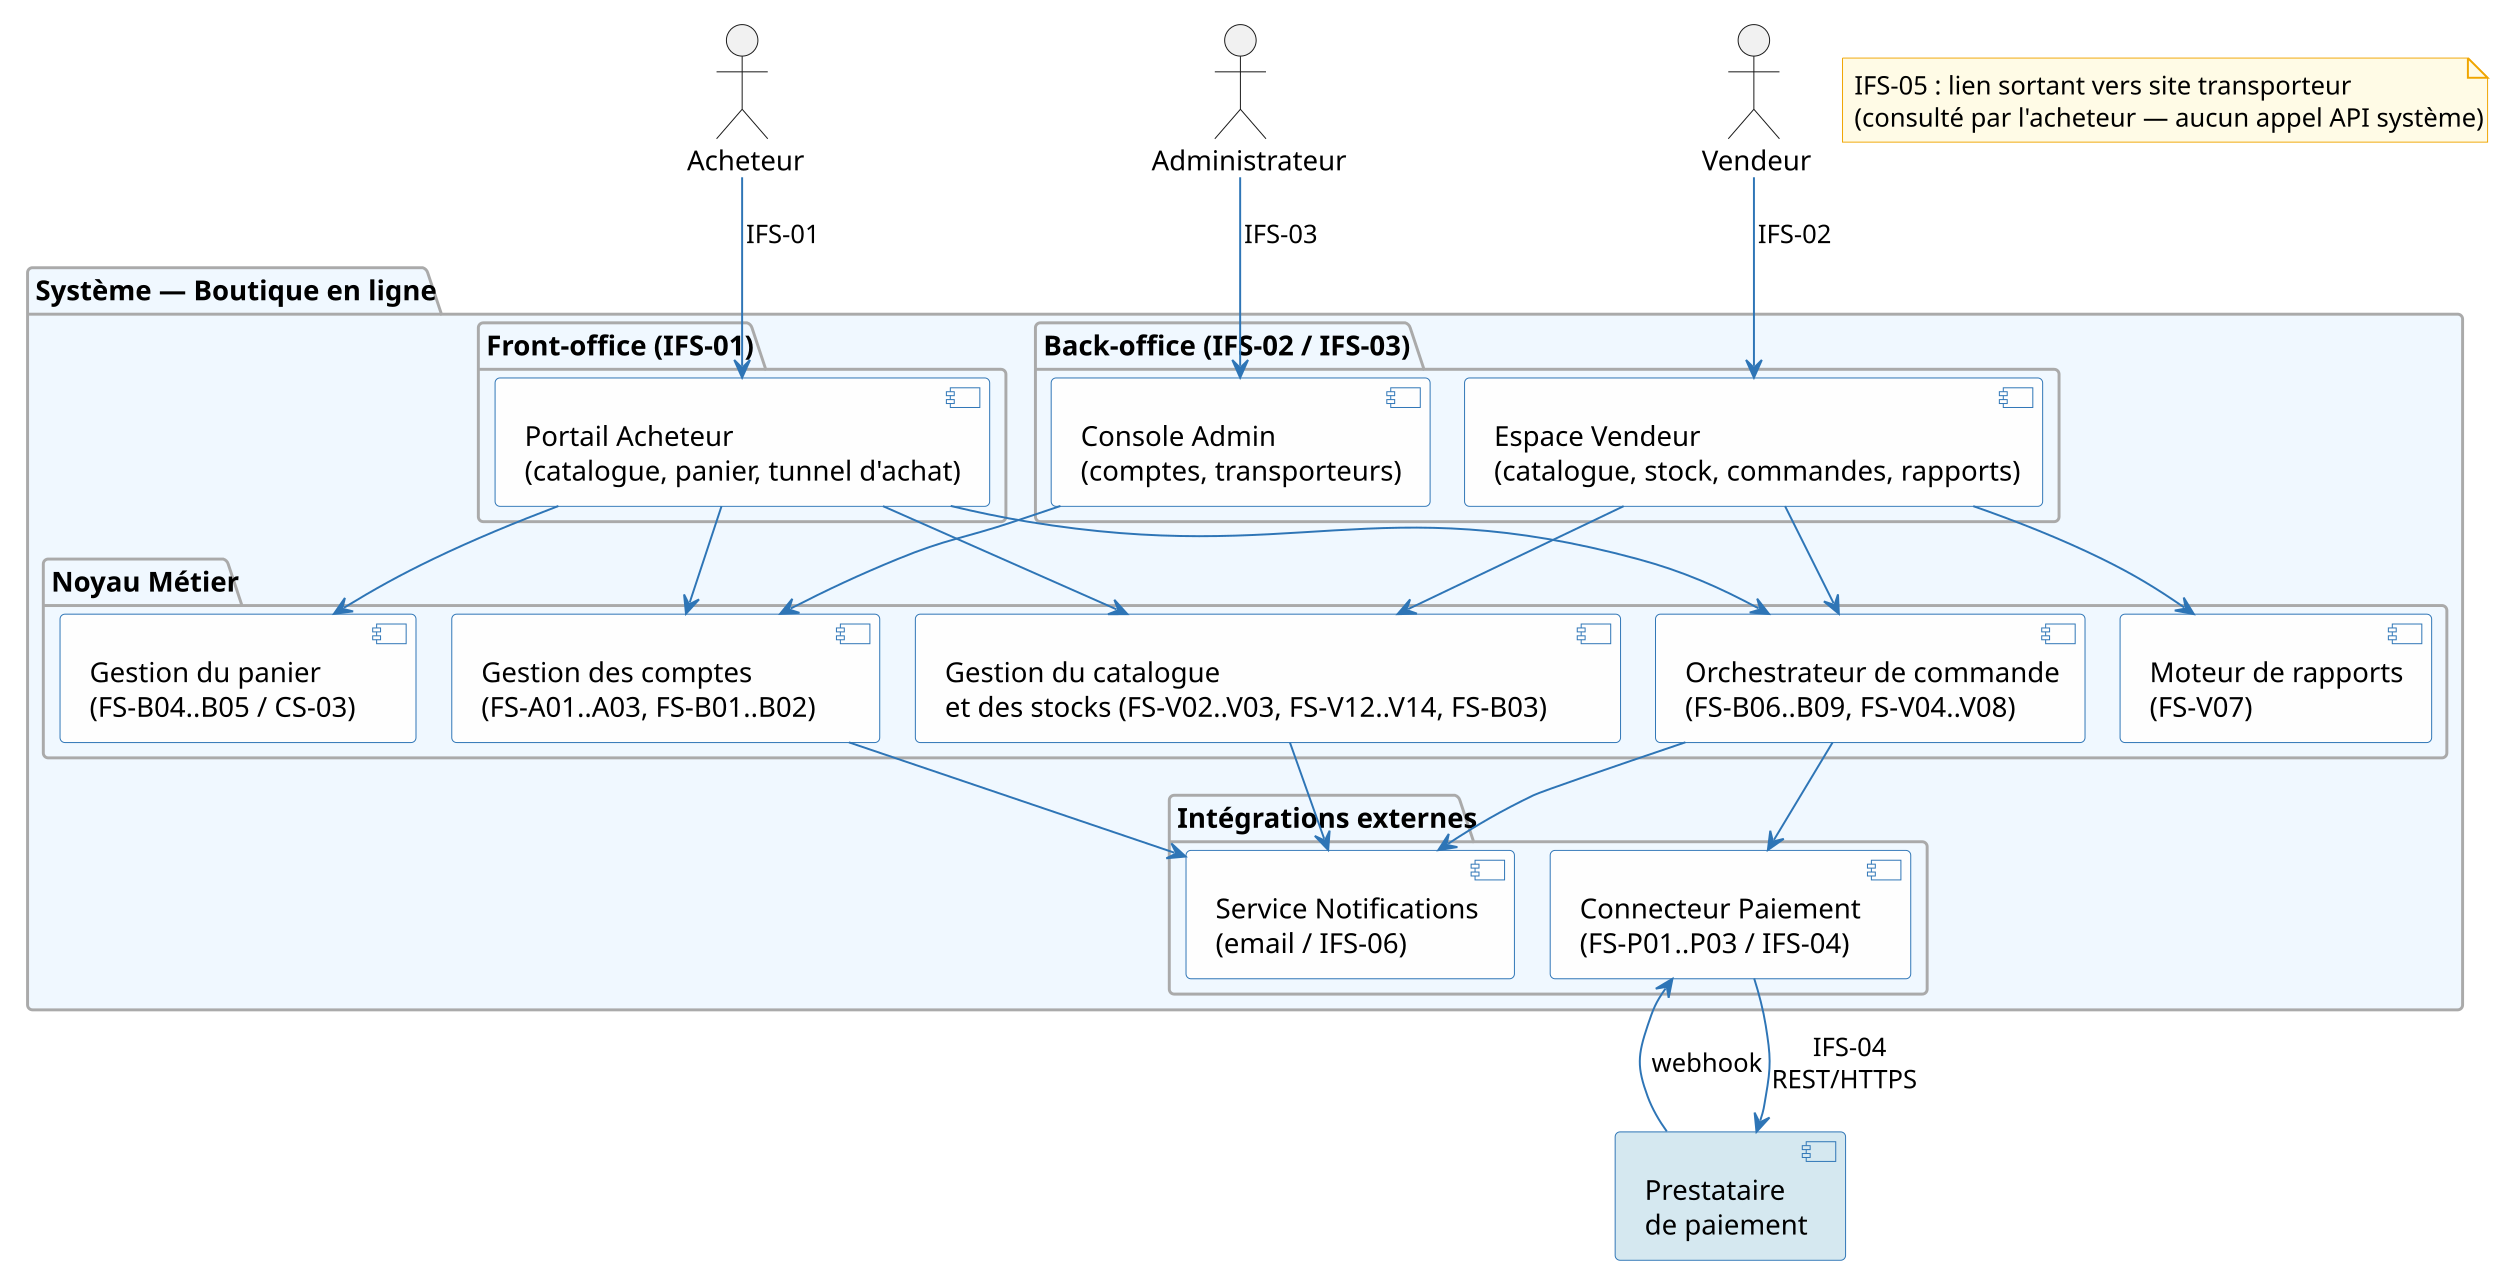
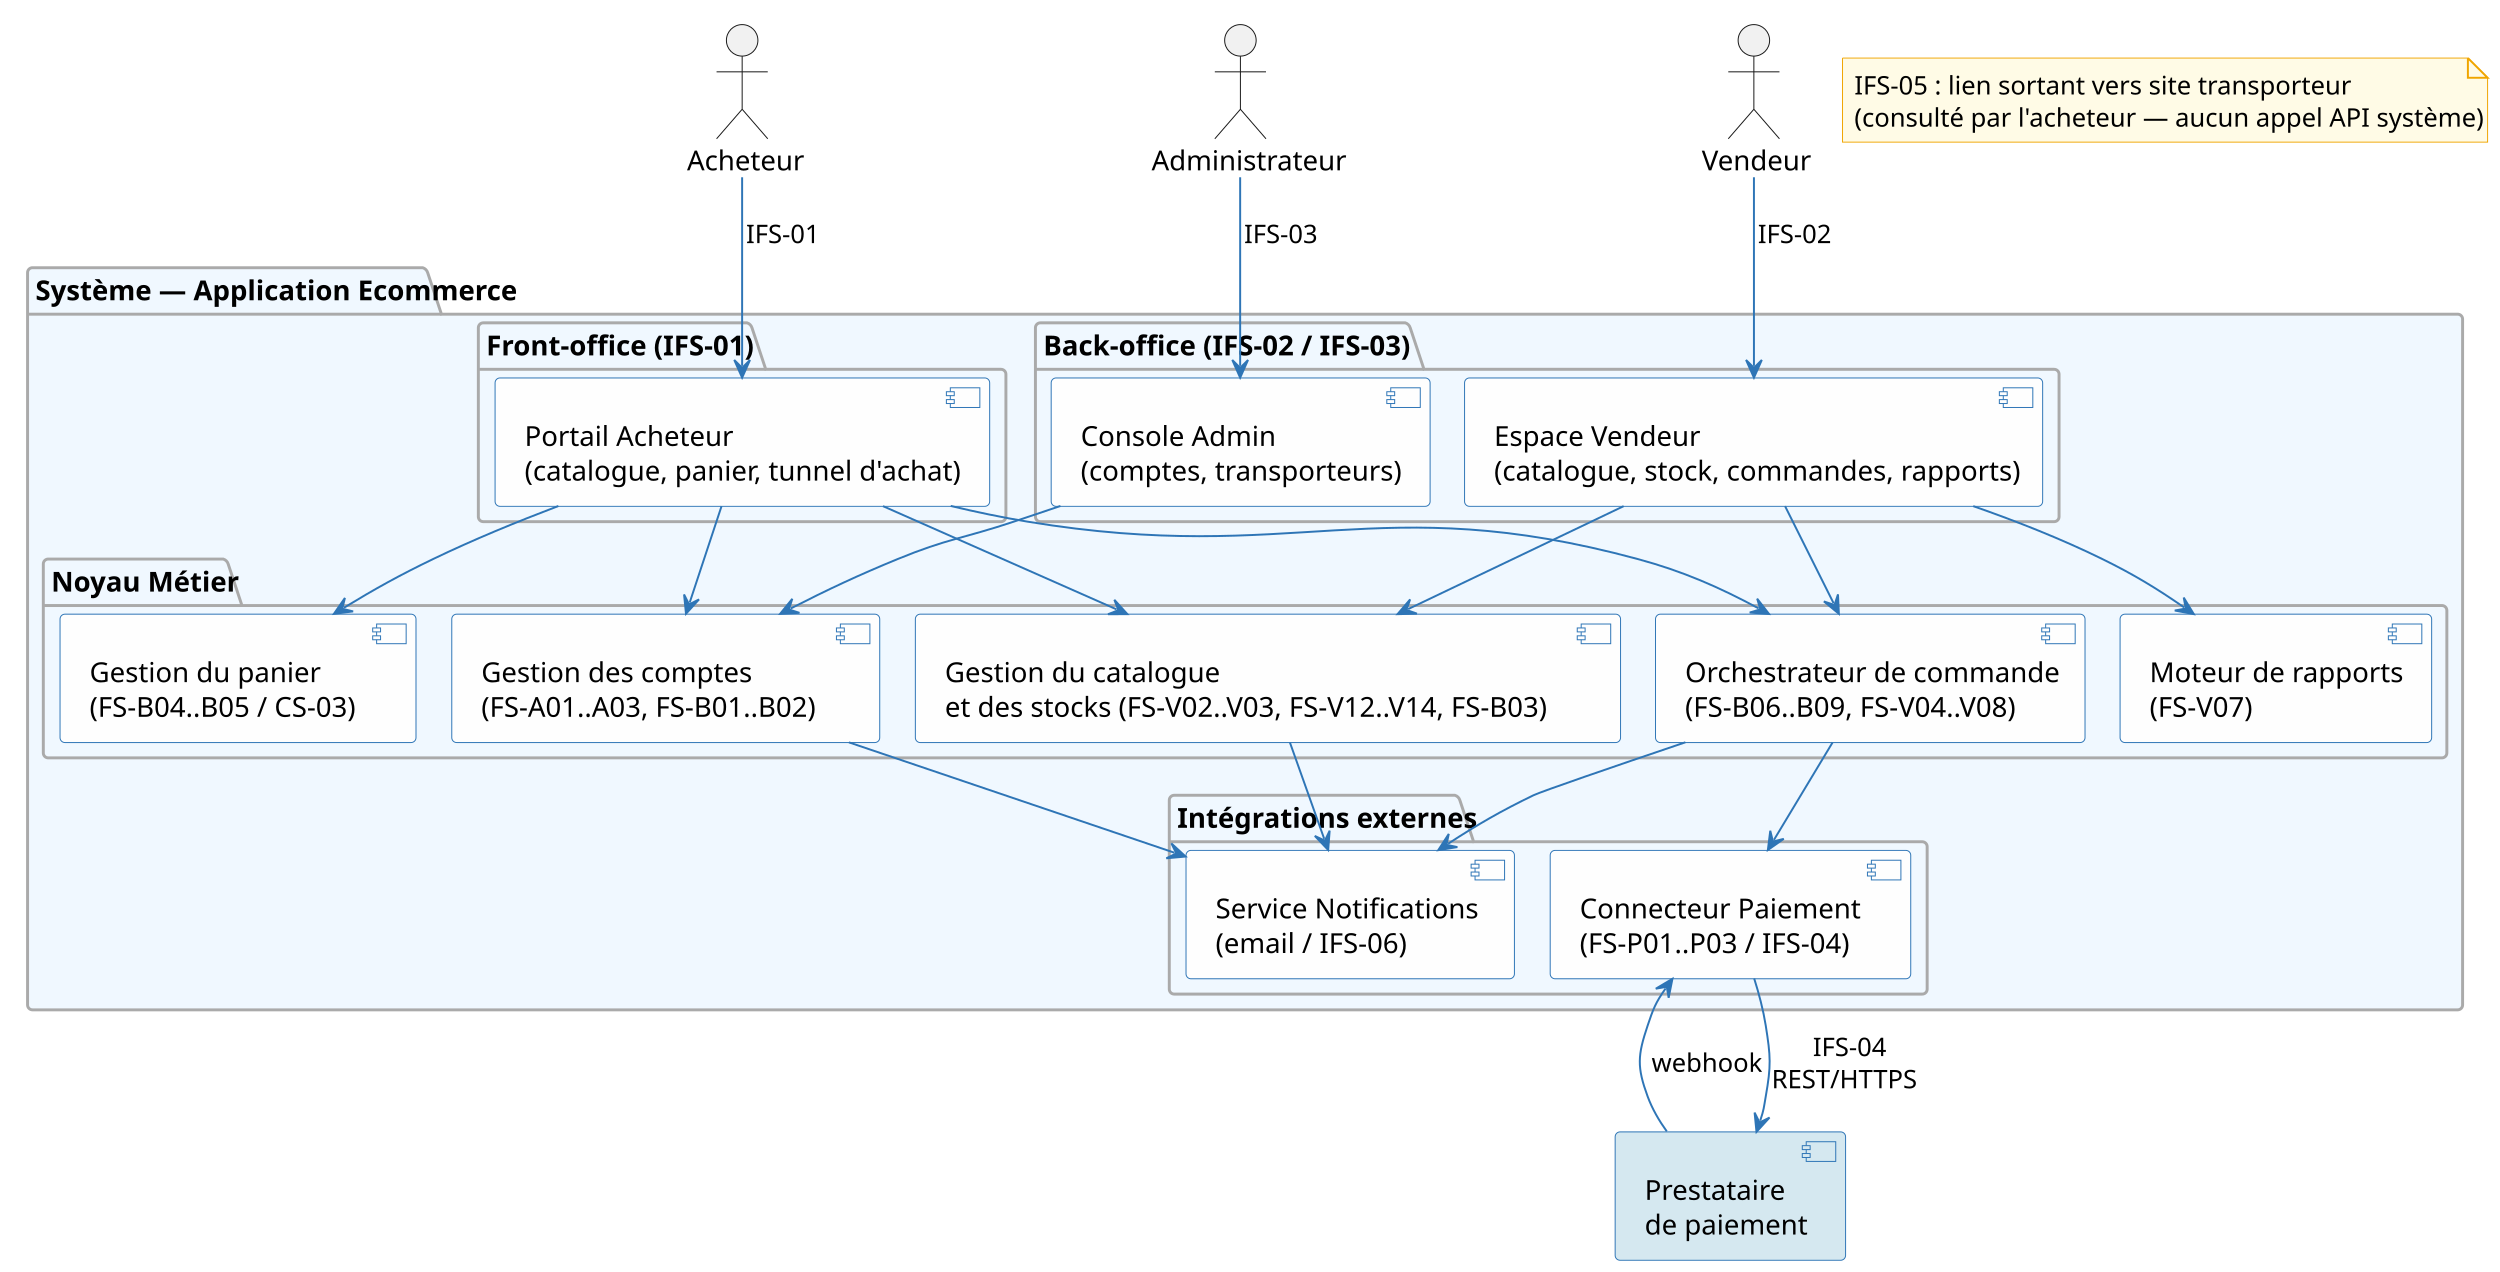
<svg xmlns="http://www.w3.org/2000/svg" contentStyleType="text/css" data-diagram-type="DESCRIPTION" height="646px" preserveAspectRatio="none" style="width:1270px;height:646px;background:#FFFFFF;" version="1.1" viewBox="0 0 1270 646" width="1270px" zoomAndPan="magnify">
  <defs />
  <g>
-     <g class="cluster" data-qualified-name="Syst.me . Boutique en ligne" data-source-line="15" id="ent0005">
+     <g class="cluster" data-qualified-name="Syst.me . Application Ecommerce" data-source-line="15" id="ent0005">
      <path d="M16.5,136 L214.751,136 A3.75,3.75 0 0 1 217.251,138.5 L224.251,159.609 L1248.5,159.609 A2.5,2.5 0 0 1 1251,162.109 L1251,510.5 A2.5,2.5 0 0 1 1248.5,513 L16.5,513 A2.5,2.5 0 0 1 14,510.5 L14,138.5 A2.5,2.5 0 0 1 16.5,136" fill="#F0F8FF" style="stroke:#AAAAAA;stroke-width:1.5;" />
      <line style="stroke:#AAAAAA;stroke-width:1.5;" x1="14" x2="224.251" y1="159.609" y2="159.609" />
-       <text fill="#000000" font-family="sans-serif" font-size="14" font-weight="bold" lengthAdjust="spacing" textLength="197.251" x="18" y="152.533">Système — Boutique en ligne</text>
-     </g>
-     <g class="cluster" data-qualified-name="Syst.me . Boutique en ligne.Front-office .IFS-01." data-source-line="17" id="ent0006">
+       <text fill="#000000" font-family="sans-serif" font-size="14" font-weight="bold" lengthAdjust="spacing" textLength="197.251" x="18" y="152.533">Système — Application Ecommerce</text>
+     </g>
+     <g class="cluster" data-qualified-name="Syst.me . Application Ecommerce.Front-office .IFS-01." data-source-line="17" id="ent0006">
      <path d="M245.5,164 L379.493,164 A3.75,3.75 0 0 1 381.993,166.5 L388.993,187.609 L508.5,187.609 A2.5,2.5 0 0 1 511,190.109 L511,262.5 A2.5,2.5 0 0 1 508.5,265 L245.5,265 A2.5,2.5 0 0 1 243,262.5 L243,166.5 A2.5,2.5 0 0 1 245.5,164" fill="#F0F8FF" style="stroke:#AAAAAA;stroke-width:1.5;" />
      <line style="stroke:#AAAAAA;stroke-width:1.5;" x1="243" x2="388.993" y1="187.609" y2="187.609" />
      <text fill="#000000" font-family="sans-serif" font-size="14" font-weight="bold" lengthAdjust="spacing" textLength="132.993" x="247" y="180.533">Front-office (IFS-01)</text>
    </g>
-     <g class="cluster" data-qualified-name="Syst.me . Boutique en ligne.Back-office .IFS-02 . IFS-03." data-source-line="21" id="ent0008">
+     <g class="cluster" data-qualified-name="Syst.me . Application Ecommerce.Back-office .IFS-02 . IFS-03." data-source-line="21" id="ent0008">
      <path d="M528.5,164 L713.879,164 A3.75,3.75 0 0 1 716.379,166.5 L723.379,187.609 L1043.5,187.609 A2.5,2.5 0 0 1 1046,190.109 L1046,262.5 A2.5,2.5 0 0 1 1043.5,265 L528.5,265 A2.5,2.5 0 0 1 526,262.5 L526,166.5 A2.5,2.5 0 0 1 528.5,164" fill="#F0F8FF" style="stroke:#AAAAAA;stroke-width:1.5;" />
      <line style="stroke:#AAAAAA;stroke-width:1.5;" x1="526" x2="723.379" y1="187.609" y2="187.609" />
      <text fill="#000000" font-family="sans-serif" font-size="14" font-weight="bold" lengthAdjust="spacing" textLength="184.379" x="530" y="180.533">Back-office (IFS-02 / IFS-03)</text>
    </g>
-     <g class="cluster" data-qualified-name="Syst.me . Boutique en ligne.Noyau M.tier" data-source-line="26" id="ent0011">
+     <g class="cluster" data-qualified-name="Syst.me . Application Ecommerce.Noyau M.tier" data-source-line="26" id="ent0011">
      <path d="M24.5,284 L113.41,284 A3.75,3.75 0 0 1 115.91,286.5 L122.91,307.609 L1240.5,307.609 A2.5,2.5 0 0 1 1243,310.109 L1243,382.5 A2.5,2.5 0 0 1 1240.5,385 L24.5,385 A2.5,2.5 0 0 1 22,382.5 L22,286.5 A2.5,2.5 0 0 1 24.5,284" fill="#F0F8FF" style="stroke:#AAAAAA;stroke-width:1.5;" />
      <line style="stroke:#AAAAAA;stroke-width:1.5;" x1="22" x2="122.91" y1="307.609" y2="307.609" />
      <text fill="#000000" font-family="sans-serif" font-size="14" font-weight="bold" lengthAdjust="spacing" textLength="87.91" x="26" y="300.533">Noyau Métier</text>
    </g>
-     <g class="cluster" data-qualified-name="Syst.me . Boutique en ligne.Int.grations externes" data-source-line="34" id="ent0017">
+     <g class="cluster" data-qualified-name="Syst.me . Application Ecommerce.Int.grations externes" data-source-line="34" id="ent0017">
      <path d="M596.5,404 L739.1,404 A3.75,3.75 0 0 1 741.6,406.5 L748.6,427.609 L976.5,427.609 A2.5,2.5 0 0 1 979,430.109 L979,502.5 A2.5,2.5 0 0 1 976.5,505 L596.5,505 A2.5,2.5 0 0 1 594,502.5 L594,406.5 A2.5,2.5 0 0 1 596.5,404" fill="#F0F8FF" style="stroke:#AAAAAA;stroke-width:1.5;" />
      <line style="stroke:#AAAAAA;stroke-width:1.5;" x1="594" x2="748.6" y1="427.609" y2="427.609" />
      <text fill="#000000" font-family="sans-serif" font-size="14" font-weight="bold" lengthAdjust="spacing" textLength="141.6" x="598" y="420.533">Intégrations externes</text>
    </g>
    <g class="entity" data-qualified-name="Buyer" data-source-line="11" id="ent0002">
      <ellipse cx="377.017" cy="20.5" fill="#F1F1F1" rx="8" ry="8" style="stroke:#181818;stroke-width:0.5;" />
      <path d="M377.017,28.5 L377.017,55.5 M364.017,36.5 L390.017,36.5 M377.017,55.5 L364.017,70.5 M377.017,55.5 L390.017,70.5" fill="none" style="stroke:#181818;stroke-width:0.5;" />
      <text fill="#000000" font-family="sans-serif" font-size="14" lengthAdjust="spacing" textLength="56.034" x="349" y="86.533">Acheteur</text>
    </g>
    <g class="entity" data-qualified-name="Vendor" data-source-line="12" id="ent0003">
      <ellipse cx="890.965" cy="20.5" fill="#F1F1F1" rx="8" ry="8" style="stroke:#181818;stroke-width:0.5;" />
      <path d="M890.965,28.5 L890.965,55.5 M877.965,36.5 L903.965,36.5 M890.965,55.5 L877.965,70.5 M890.965,55.5 L903.965,70.5" fill="none" style="stroke:#181818;stroke-width:0.5;" />
      <text fill="#000000" font-family="sans-serif" font-size="14" lengthAdjust="spacing" textLength="52.931" x="864.5" y="86.533">Vendeur</text>
    </g>
    <g class="entity" data-qualified-name="Admin" data-source-line="13" id="ent0004">
      <ellipse cx="630.127" cy="20.5" fill="#F1F1F1" rx="8" ry="8" style="stroke:#181818;stroke-width:0.5;" />
      <path d="M630.127,28.5 L630.127,55.5 M617.127,36.5 L643.127,36.5 M630.127,55.5 L617.127,70.5 M630.127,55.5 L643.127,70.5" fill="none" style="stroke:#181818;stroke-width:0.5;" />
      <text fill="#000000" font-family="sans-serif" font-size="14" lengthAdjust="spacing" textLength="90.255" x="585" y="86.533">Administrateur</text>
    </g>
    <g class="entity" data-qualified-name="ExtPayment" data-source-line="41" id="ent0020">
      <rect fill="#D5E8F0" height="65.219" rx="2.5" ry="2.5" style="stroke:#2E75B6;stroke-width:0.5;" width="117.055" x="820.5" y="575" />
      <rect fill="#D5E8F0" height="10" style="stroke:#2E75B6;stroke-width:0.5;" width="15" x="917.555" y="580" />
      <rect fill="#D5E8F0" height="2" style="stroke:#2E75B6;stroke-width:0.5;" width="4" x="915.555" y="582" />
      <rect fill="#D5E8F0" height="2" style="stroke:#2E75B6;stroke-width:0.5;" width="4" x="915.555" y="586" />
      <text fill="#000000" font-family="sans-serif" font-size="14" lengthAdjust="spacing" textLength="67.696" x="835.5" y="609.533">Prestataire</text>
      <text fill="#000000" font-family="sans-serif" font-size="14" lengthAdjust="spacing" textLength="77.055" x="835.5" y="627.143">de paiement</text>
    </g>
    <g class="entity" data-qualified-name="N1" data-source-line="66" id="ent0038">
      <path d="M936,29.5 L936,72.203 L1263.693,72.203 L1263.693,39.5 L1253.693,29.5 L936,29.5" fill="#FFFBE6" style="stroke:#F0A500;stroke-width:0.5;" />
      <path d="M1253.693,29.5 L1253.693,39.5 L1263.693,39.5 L1253.693,29.5" fill="#FFFBE6" style="stroke:#F0A500;stroke-width:1;" />
      <text fill="#000000" font-family="sans-serif" font-size="13" lengthAdjust="spacing" textLength="239.154" x="942" y="47.995">IFS-05 : lien sortant vers site transporteur</text>
      <text fill="#000000" font-family="sans-serif" font-size="13" lengthAdjust="spacing" textLength="306.693" x="942" y="64.347">(consulté par l'acheteur — aucun appel API système)</text>
    </g>
-     <g class="entity" data-qualified-name="Syst.me . Boutique en ligne.Front-office .IFS-01..FrontBuyer" data-source-line="18" id="ent0007">
+     <g class="entity" data-qualified-name="Syst.me . Application Ecommerce.Front-office .IFS-01..FrontBuyer" data-source-line="18" id="ent0007">
      <rect fill="#FEFEFE" height="65.219" rx="2.5" ry="2.5" style="stroke:#2E75B6;stroke-width:0.5;" width="251.258" x="251.5" y="192" />
      <rect fill="#FEFEFE" height="10" style="stroke:#2E75B6;stroke-width:0.5;" width="15" x="482.758" y="197" />
      <rect fill="#FEFEFE" height="2" style="stroke:#2E75B6;stroke-width:0.5;" width="4" x="480.758" y="199" />
      <rect fill="#FEFEFE" height="2" style="stroke:#2E75B6;stroke-width:0.5;" width="4" x="480.758" y="203" />
      <text fill="#000000" font-family="sans-serif" font-size="14" lengthAdjust="spacing" textLength="99.606" x="266.5" y="226.533">Portail Acheteur</text>
      <text fill="#000000" font-family="sans-serif" font-size="14" lengthAdjust="spacing" textLength="211.258" x="266.5" y="244.143">(catalogue, panier, tunnel d'achat)</text>
    </g>
-     <g class="entity" data-qualified-name="Syst.me . Boutique en ligne.Back-office .IFS-02 . IFS-03..BackVendor" data-source-line="22" id="ent0009">
+     <g class="entity" data-qualified-name="Syst.me . Application Ecommerce.Back-office .IFS-02 . IFS-03..BackVendor" data-source-line="22" id="ent0009">
      <rect fill="#FEFEFE" height="65.219" rx="2.5" ry="2.5" style="stroke:#2E75B6;stroke-width:0.5;" width="293.668" x="744" y="192" />
      <rect fill="#FEFEFE" height="10" style="stroke:#2E75B6;stroke-width:0.5;" width="15" x="1017.668" y="197" />
      <rect fill="#FEFEFE" height="2" style="stroke:#2E75B6;stroke-width:0.5;" width="4" x="1015.668" y="199" />
      <rect fill="#FEFEFE" height="2" style="stroke:#2E75B6;stroke-width:0.5;" width="4" x="1015.668" y="203" />
      <text fill="#000000" font-family="sans-serif" font-size="14" lengthAdjust="spacing" textLength="103.517" x="759" y="226.533">Espace Vendeur</text>
      <text fill="#000000" font-family="sans-serif" font-size="14" lengthAdjust="spacing" textLength="253.668" x="759" y="244.143">(catalogue, stock, commandes, rapports)</text>
    </g>
-     <g class="entity" data-qualified-name="Syst.me . Boutique en ligne.Back-office .IFS-02 . IFS-03..BackAdmin" data-source-line="23" id="ent0010">
+     <g class="entity" data-qualified-name="Syst.me . Application Ecommerce.Back-office .IFS-02 . IFS-03..BackAdmin" data-source-line="23" id="ent0010">
      <rect fill="#FEFEFE" height="65.219" rx="2.5" ry="2.5" style="stroke:#2E75B6;stroke-width:0.5;" width="192.496" x="534" y="192" />
      <rect fill="#FEFEFE" height="10" style="stroke:#2E75B6;stroke-width:0.5;" width="15" x="706.496" y="197" />
      <rect fill="#FEFEFE" height="2" style="stroke:#2E75B6;stroke-width:0.5;" width="4" x="704.496" y="199" />
      <rect fill="#FEFEFE" height="2" style="stroke:#2E75B6;stroke-width:0.5;" width="4" x="704.496" y="203" />
      <text fill="#000000" font-family="sans-serif" font-size="14" lengthAdjust="spacing" textLength="94.938" x="549" y="226.533">Console Admin</text>
      <text fill="#000000" font-family="sans-serif" font-size="14" lengthAdjust="spacing" textLength="152.496" x="549" y="244.143">(comptes, transporteurs)</text>
    </g>
-     <g class="entity" data-qualified-name="Syst.me . Boutique en ligne.Noyau M.tier.AccountSvc" data-source-line="27" id="ent0012">
+     <g class="entity" data-qualified-name="Syst.me . Application Ecommerce.Noyau M.tier.AccountSvc" data-source-line="27" id="ent0012">
      <rect fill="#FEFEFE" height="65.219" rx="2.5" ry="2.5" style="stroke:#2E75B6;stroke-width:0.5;" width="217.406" x="229.5" y="312" />
      <rect fill="#FEFEFE" height="10" style="stroke:#2E75B6;stroke-width:0.5;" width="15" x="426.906" y="317" />
      <rect fill="#FEFEFE" height="2" style="stroke:#2E75B6;stroke-width:0.5;" width="4" x="424.906" y="319" />
      <rect fill="#FEFEFE" height="2" style="stroke:#2E75B6;stroke-width:0.5;" width="4" x="424.906" y="323" />
      <text fill="#000000" font-family="sans-serif" font-size="14" lengthAdjust="spacing" textLength="131.51" x="244.5" y="346.533">Gestion des comptes</text>
      <text fill="#000000" font-family="sans-serif" font-size="14" lengthAdjust="spacing" textLength="177.406" x="244.5" y="364.143">(FS-A01..A03, FS-B01..B02)</text>
    </g>
-     <g class="entity" data-qualified-name="Syst.me . Boutique en ligne.Noyau M.tier.CatalogSvc" data-source-line="28" id="ent0013">
+     <g class="entity" data-qualified-name="Syst.me . Application Ecommerce.Noyau M.tier.CatalogSvc" data-source-line="28" id="ent0013">
      <rect fill="#FEFEFE" height="65.219" rx="2.5" ry="2.5" style="stroke:#2E75B6;stroke-width:0.5;" width="358.24" x="465" y="312" />
      <rect fill="#FEFEFE" height="10" style="stroke:#2E75B6;stroke-width:0.5;" width="15" x="803.24" y="317" />
      <rect fill="#FEFEFE" height="2" style="stroke:#2E75B6;stroke-width:0.5;" width="4" x="801.24" y="319" />
      <rect fill="#FEFEFE" height="2" style="stroke:#2E75B6;stroke-width:0.5;" width="4" x="801.24" y="323" />
      <text fill="#000000" font-family="sans-serif" font-size="14" lengthAdjust="spacing" textLength="132.316" x="480" y="346.533">Gestion du catalogue</text>
      <text fill="#000000" font-family="sans-serif" font-size="14" lengthAdjust="spacing" textLength="318.24" x="480" y="364.143">et des stocks (FS-V02..V03, FS-V12..V14, FS-B03)</text>
    </g>
-     <g class="entity" data-qualified-name="Syst.me . Boutique en ligne.Noyau M.tier.CartSvc" data-source-line="29" id="ent0014">
+     <g class="entity" data-qualified-name="Syst.me . Application Ecommerce.Noyau M.tier.CartSvc" data-source-line="29" id="ent0014">
      <rect fill="#FEFEFE" height="65.219" rx="2.5" ry="2.5" style="stroke:#2E75B6;stroke-width:0.5;" width="180.827" x="30.5" y="312" />
      <rect fill="#FEFEFE" height="10" style="stroke:#2E75B6;stroke-width:0.5;" width="15" x="191.327" y="317" />
      <rect fill="#FEFEFE" height="2" style="stroke:#2E75B6;stroke-width:0.5;" width="4" x="189.327" y="319" />
      <rect fill="#FEFEFE" height="2" style="stroke:#2E75B6;stroke-width:0.5;" width="4" x="189.327" y="323" />
      <text fill="#000000" font-family="sans-serif" font-size="14" lengthAdjust="spacing" textLength="110.517" x="45.5" y="346.533">Gestion du panier</text>
      <text fill="#000000" font-family="sans-serif" font-size="14" lengthAdjust="spacing" textLength="140.827" x="45.5" y="364.143">(FS-B04..B05 / CS-03)</text>
    </g>
-     <g class="entity" data-qualified-name="Syst.me . Boutique en ligne.Noyau M.tier.OrderSvc" data-source-line="30" id="ent0015">
+     <g class="entity" data-qualified-name="Syst.me . Application Ecommerce.Noyau M.tier.OrderSvc" data-source-line="30" id="ent0015">
      <rect fill="#FEFEFE" height="65.219" rx="2.5" ry="2.5" style="stroke:#2E75B6;stroke-width:0.5;" width="218.192" x="841" y="312" />
      <rect fill="#FEFEFE" height="10" style="stroke:#2E75B6;stroke-width:0.5;" width="15" x="1039.192" y="317" />
      <rect fill="#FEFEFE" height="2" style="stroke:#2E75B6;stroke-width:0.5;" width="4" x="1037.192" y="319" />
      <rect fill="#FEFEFE" height="2" style="stroke:#2E75B6;stroke-width:0.5;" width="4" x="1037.192" y="323" />
      <text fill="#000000" font-family="sans-serif" font-size="14" lengthAdjust="spacing" textLength="178.192" x="856" y="346.533">Orchestrateur de commande</text>
      <text fill="#000000" font-family="sans-serif" font-size="14" lengthAdjust="spacing" textLength="177.406" x="856" y="364.143">(FS-B06..B09, FS-V04..V08)</text>
    </g>
-     <g class="entity" data-qualified-name="Syst.me . Boutique en ligne.Noyau M.tier.ReportSvc" data-source-line="31" id="ent0016">
+     <g class="entity" data-qualified-name="Syst.me . Application Ecommerce.Noyau M.tier.ReportSvc" data-source-line="31" id="ent0016">
      <rect fill="#FEFEFE" height="65.219" rx="2.5" ry="2.5" style="stroke:#2E75B6;stroke-width:0.5;" width="158.282" x="1077" y="312" />
      <rect fill="#FEFEFE" height="10" style="stroke:#2E75B6;stroke-width:0.5;" width="15" x="1215.282" y="317" />
      <rect fill="#FEFEFE" height="2" style="stroke:#2E75B6;stroke-width:0.5;" width="4" x="1213.282" y="319" />
      <rect fill="#FEFEFE" height="2" style="stroke:#2E75B6;stroke-width:0.5;" width="4" x="1213.282" y="323" />
      <text fill="#000000" font-family="sans-serif" font-size="14" lengthAdjust="spacing" textLength="118.282" x="1092" y="346.533">Moteur de rapports</text>
      <text fill="#000000" font-family="sans-serif" font-size="14" lengthAdjust="spacing" textLength="56.786" x="1092" y="364.143">(FS-V07)</text>
    </g>
-     <g class="entity" data-qualified-name="Syst.me . Boutique en ligne.Int.grations externes.PaySvc" data-source-line="35" id="ent0018">
+     <g class="entity" data-qualified-name="Syst.me . Application Ecommerce.Int.grations externes.PaySvc" data-source-line="35" id="ent0018">
      <rect fill="#FEFEFE" height="65.219" rx="2.5" ry="2.5" style="stroke:#2E75B6;stroke-width:0.5;" width="183.158" x="787.5" y="432" />
      <rect fill="#FEFEFE" height="10" style="stroke:#2E75B6;stroke-width:0.5;" width="15" x="950.658" y="437" />
      <rect fill="#FEFEFE" height="2" style="stroke:#2E75B6;stroke-width:0.5;" width="4" x="948.658" y="439" />
      <rect fill="#FEFEFE" height="2" style="stroke:#2E75B6;stroke-width:0.5;" width="4" x="948.658" y="443" />
      <text fill="#000000" font-family="sans-serif" font-size="14" lengthAdjust="spacing" textLength="135.413" x="802.5" y="466.533">Connecteur Paiement</text>
      <text fill="#000000" font-family="sans-serif" font-size="14" lengthAdjust="spacing" textLength="143.158" x="802.5" y="484.143">(FS-P01..P03 / IFS-04)</text>
    </g>
-     <g class="entity" data-qualified-name="Syst.me . Boutique en ligne.Int.grations externes.NotifSvc" data-source-line="36" id="ent0019">
+     <g class="entity" data-qualified-name="Syst.me . Application Ecommerce.Int.grations externes.NotifSvc" data-source-line="36" id="ent0019">
      <rect fill="#FEFEFE" height="65.219" rx="2.5" ry="2.5" style="stroke:#2E75B6;stroke-width:0.5;" width="166.827" x="602.5" y="432" />
      <rect fill="#FEFEFE" height="10" style="stroke:#2E75B6;stroke-width:0.5;" width="15" x="749.327" y="437" />
      <rect fill="#FEFEFE" height="2" style="stroke:#2E75B6;stroke-width:0.5;" width="4" x="747.327" y="439" />
      <rect fill="#FEFEFE" height="2" style="stroke:#2E75B6;stroke-width:0.5;" width="4" x="747.327" y="443" />
      <text fill="#000000" font-family="sans-serif" font-size="14" lengthAdjust="spacing" textLength="126.827" x="617.5" y="466.533">Service Notifications</text>
      <text fill="#000000" font-family="sans-serif" font-size="14" lengthAdjust="spacing" textLength="96.462" x="617.5" y="484.143">(email / IFS-06)</text>
    </g>
    <g class="link" data-entity-1="ent0002" data-entity-2="ent0007" data-link-type="dependency" id="lnk21">
      <polygon fill="#2E75B6" points="377,191.863,381,182.863,377,186.863,373,182.863,377,191.863" style="stroke:#2E75B6;stroke-width:1;" />
      <path d="M377,90.061 C377,120.653 377,157.118 377,185.863" fill="none" style="stroke:#2E75B6;stroke-width:1;" />
      <text fill="#000000" font-family="sans-serif" font-size="13" lengthAdjust="spacing" textLength="39.013" x="379" y="123.495">IFS-01</text>
    </g>
    <g class="link" data-entity-1="ent0003" data-entity-2="ent0009" data-link-type="dependency" id="lnk22">
      <polygon fill="#2E75B6" points="891,191.863,895,182.863,891,186.863,887,182.863,891,191.863" style="stroke:#2E75B6;stroke-width:1;" />
      <path d="M891,90.061 C891,120.653 891,157.118 891,185.863" fill="none" style="stroke:#2E75B6;stroke-width:1;" />
      <text fill="#000000" font-family="sans-serif" font-size="13" lengthAdjust="spacing" textLength="39.013" x="893" y="123.495">IFS-02</text>
    </g>
    <g class="link" data-entity-1="ent0004" data-entity-2="ent0010" data-link-type="dependency" id="lnk23">
      <polygon fill="#2E75B6" points="630,191.863,634,182.863,630,186.863,626,182.863,630,191.863" style="stroke:#2E75B6;stroke-width:1;" />
      <path d="M630,90.061 C630,120.653 630,157.118 630,185.863" fill="none" style="stroke:#2E75B6;stroke-width:1;" />
      <text fill="#000000" font-family="sans-serif" font-size="13" lengthAdjust="spacing" textLength="39.013" x="632" y="123.495">IFS-03</text>
    </g>
    <g class="link" data-entity-1="ent0007" data-entity-2="ent0012" data-link-type="dependency" id="lnk24">
      <polygon fill="#2E75B6" points="348.48,311.791,355.102,304.501,350.049,307.043,347.507,301.99,348.48,311.791" style="stroke:#2E75B6;stroke-width:1;" />
      <path d="M366.549,257.122 C360.953,274.052 355.963,289.15 350.363,306.094" fill="none" style="stroke:#2E75B6;stroke-width:1;" />
    </g>
    <g class="link" data-entity-1="ent0007" data-entity-2="ent0013" data-link-type="dependency" id="lnk25">
      <polygon fill="#2E75B6" points="572.715,311.996,566.1,304.699,568.141,309.974,562.866,312.016,572.715,311.996" style="stroke:#2E75B6;stroke-width:1;" />
      <path d="M448.551,257.122 C487.014,274.12 528.804,292.59 567.227,309.57" fill="none" style="stroke:#2E75B6;stroke-width:1;" />
    </g>
    <g class="link" data-entity-1="ent0007" data-entity-2="ent0014" data-link-type="dependency" id="lnk26">
      <polygon fill="#2E75B6" points="169.61,311.849,179.377,310.586,173.881,309.249,175.217,303.753,169.61,311.849" style="stroke:#2E75B6;stroke-width:1;" />
      <path d="M283.663,257.049 C262.422,265.114 240.178,274.28 220,284 C203.108,292.137 190.474,299.147 174.735,308.729" fill="none" style="stroke:#2E75B6;stroke-width:1;" />
    </g>
    <g class="link" data-entity-1="ent0007" data-entity-2="ent0015" data-link-type="dependency" id="lnk27">
      <polygon fill="#2E75B6" points="898.671,311.912,892.64,304.125,894.268,309.543,888.85,311.17,898.671,311.912" style="stroke:#2E75B6;stroke-width:1;" />
      <path d="M482.959,257.035 C496.021,260.13 509.257,262.897 522,265 C658.193,287.48 698.75,247.964 832,284 C854.923,290.199 873.314,298.268 893.387,309.069" fill="none" style="stroke:#2E75B6;stroke-width:1;" />
    </g>
    <g class="link" data-entity-1="ent0009" data-entity-2="ent0013" data-link-type="dependency" id="lnk28">
      <polygon fill="#2E75B6" points="709.946,311.996,719.791,311.725,714.457,309.84,716.342,304.507,709.946,311.996" style="stroke:#2E75B6;stroke-width:1;" />
      <path d="M824.808,257.122 C789.227,274.12 750.904,292.429 715.36,309.409" fill="none" style="stroke:#2E75B6;stroke-width:1;" />
    </g>
    <g class="link" data-entity-1="ent0009" data-entity-2="ent0015" data-link-type="dependency" id="lnk29">
      <polygon fill="#2E75B6" points="934.145,311.791,933.698,301.952,931.909,307.319,926.543,305.53,934.145,311.791" style="stroke:#2E75B6;stroke-width:1;" />
      <path d="M906.811,257.122 C915.276,274.052 922.99,289.481 931.462,306.424" fill="none" style="stroke:#2E75B6;stroke-width:1;" />
    </g>
    <g class="link" data-entity-1="ent0009" data-entity-2="ent0016" data-link-type="dependency" id="lnk30">
      <polygon fill="#2E75B6" points="1114.463,311.979,1109.34,303.567,1110.352,309.133,1104.787,310.145,1114.463,311.979" style="stroke:#2E75B6;stroke-width:1;" />
      <path d="M1002.4,257.115 C1024.58,264.849 1047.378,273.863 1068,284 C1083.889,291.81 1095.303,298.715 1109.53,308.564" fill="none" style="stroke:#2E75B6;stroke-width:1;" />
    </g>
    <g class="link" data-entity-1="ent0010" data-entity-2="ent0012" data-link-type="dependency" id="lnk31">
      <polygon fill="#2E75B6" points="396.286,311.855,406.12,311.327,400.739,309.582,402.484,304.201,396.286,311.855" style="stroke:#2E75B6;stroke-width:1;" />
      <path d="M538.721,257.032 C530.705,259.747 522.712,262.434 515,265 C488.861,273.697 481.487,273.545 456,284 C436.153,292.142 420.408,299.546 401.63,309.128" fill="none" style="stroke:#2E75B6;stroke-width:1;" />
    </g>
    <g class="link" data-entity-1="ent0015" data-entity-2="ent0018" data-link-type="dependency" id="lnk32">
      <polygon fill="#2E75B6" points="898.079,431.791,906.147,426.142,900.657,427.507,899.292,422.017,898.079,431.791" style="stroke:#2E75B6;stroke-width:1;" />
      <path d="M930.973,377.122 C920.786,394.052 911.367,409.706 901.173,426.65" fill="none" style="stroke:#2E75B6;stroke-width:1;" />
    </g>
    <g class="link" data-entity-1="ent0015" data-entity-2="ent0019" data-link-type="dependency" id="lnk33">
      <polygon fill="#2E75B6" points="730.623,431.886,740.346,430.321,734.811,429.155,735.977,423.62,730.623,431.886" style="stroke:#2E75B6;stroke-width:1;" />
      <path d="M856.188,377.078 C818.592,389.827 783.098,402.024 779,404 C762.599,411.91 750.589,418.866 735.649,428.609" fill="none" style="stroke:#2E75B6;stroke-width:1;" />
    </g>
    <g class="link" data-entity-1="ent0012" data-entity-2="ent0019" data-link-type="dependency" id="lnk34">
      <polygon fill="#2E75B6" points="602.301,435.119,595.062,428.441,597.566,433.514,592.493,436.017,602.301,435.119" style="stroke:#2E75B6;stroke-width:1;" />
      <path d="M431.258,377.122 C484.51,395.179 545.044,415.705 596.619,433.193" fill="none" style="stroke:#2E75B6;stroke-width:1;" />
    </g>
    <g class="link" data-entity-1="ent0013" data-entity-2="ent0019" data-link-type="dependency" id="lnk35">
      <polygon fill="#2E75B6" points="674.714,431.791,675.464,421.971,673.037,427.08,667.927,424.653,674.714,431.791" style="stroke:#2E75B6;stroke-width:1;" />
      <path d="M655.255,377.122 C661.281,394.052 666.671,409.195 672.702,426.138" fill="none" style="stroke:#2E75B6;stroke-width:1;" />
    </g>
    <g class="link" data-entity-1="ent0018" data-entity-2="ent0020" data-link-type="dependency" id="lnk36">
      <polygon fill="#2E75B6" points="892.297,574.996,898.928,567.714,893.872,570.25,891.335,565.194,892.297,574.996" style="stroke:#2E75B6;stroke-width:1;" />
      <path d="M891.123,497.071 C893.558,504.785 895.75,513.096 897,521 C899.499,536.804 899.776,541.243 897,557 C895.953,562.944 896.139,563.418 894.187,569.301" fill="none" style="stroke:#2E75B6;stroke-width:1;" />
      <text fill="#000000" font-family="sans-serif" font-size="13" lengthAdjust="spacing" textLength="39.013" x="920.941" y="536.495">IFS-04</text>
      <text fill="#000000" font-family="sans-serif" font-size="13" lengthAdjust="spacing" textLength="80.894" x="900" y="552.847">REST/HTTPS</text>
    </g>
    <g class="link" data-entity-1="ent0020" data-entity-2="ent0018" data-link-type="dependency" id="lnk37">
      <polygon fill="#2E75B6" points="849.602,497.216,841.14,502.255,846.715,501.298,847.672,506.874,849.602,497.216" style="stroke:#2E75B6;stroke-width:1;" />
      <path d="M846.735,574.765 C842.758,569.236 839.291,563.242 837,557 C831.486,541.98 831.908,536.168 837,521 C839.807,512.638 840.965,509.431 846.138,502.115" fill="none" style="stroke:#2E75B6;stroke-width:1;" />
      <text fill="#000000" font-family="sans-serif" font-size="13" lengthAdjust="spacing" textLength="52.038" x="839" y="544.495">webhook</text>
    </g>
  </g>
</svg>
